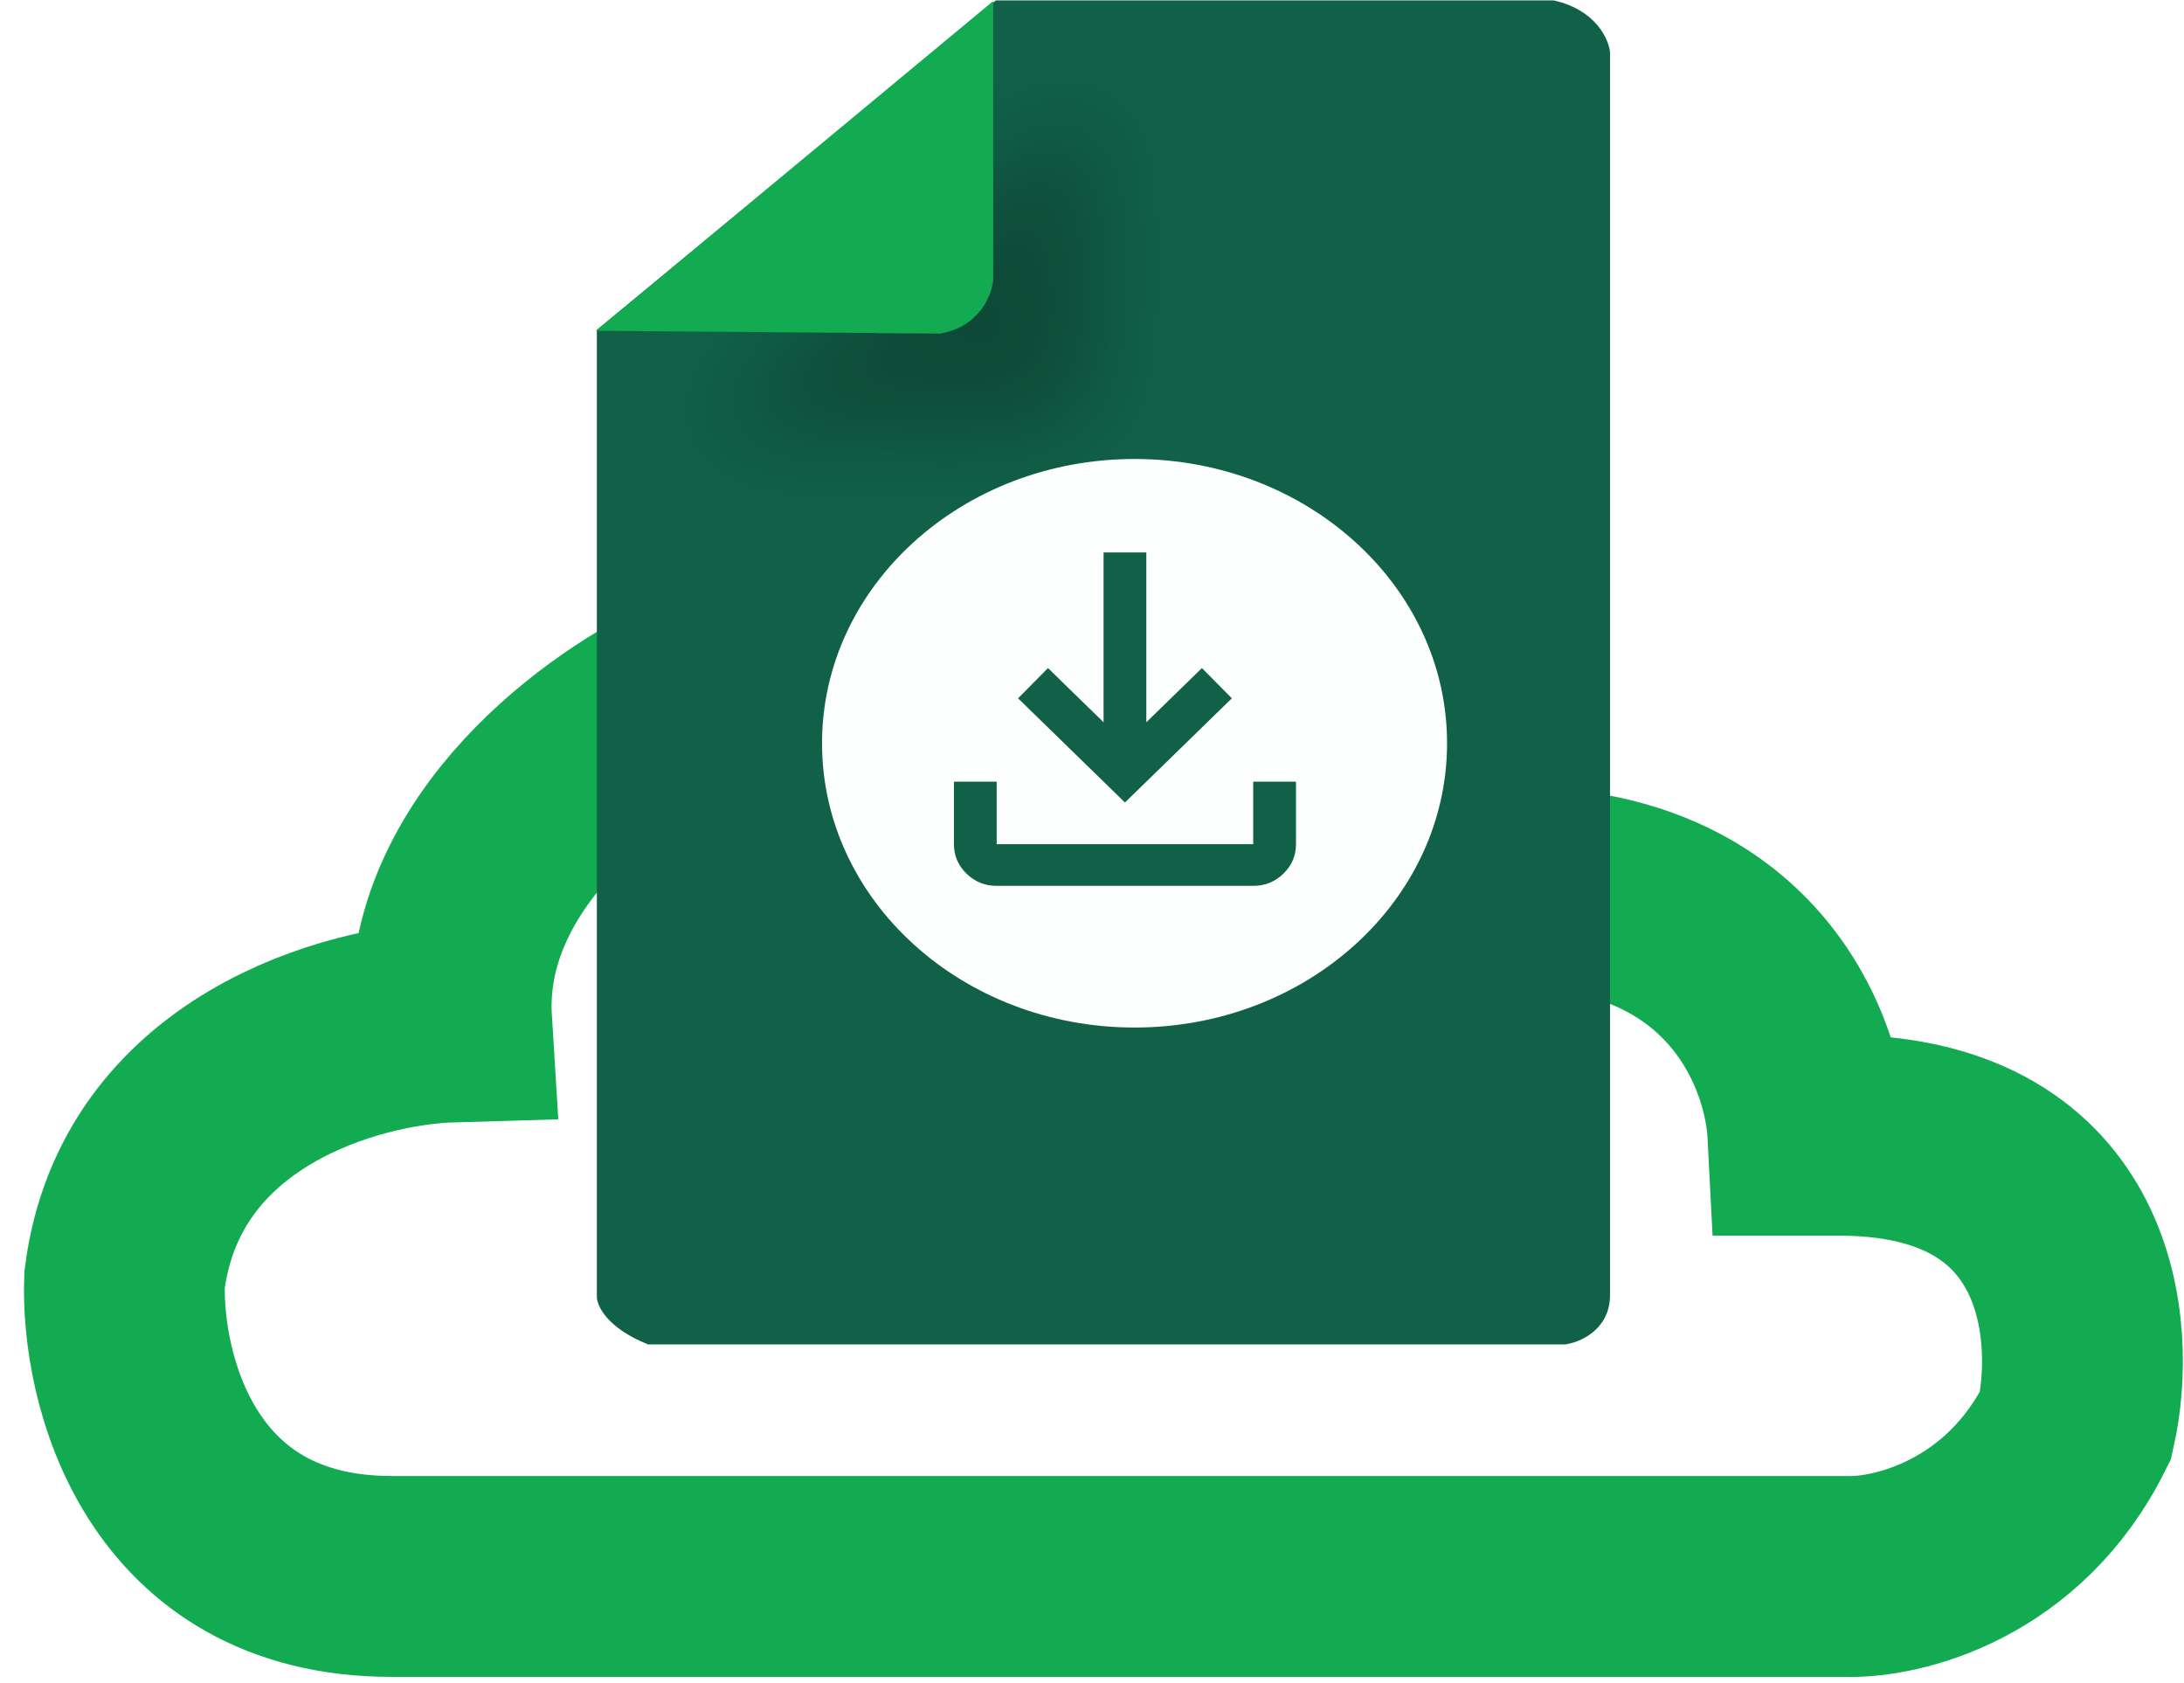
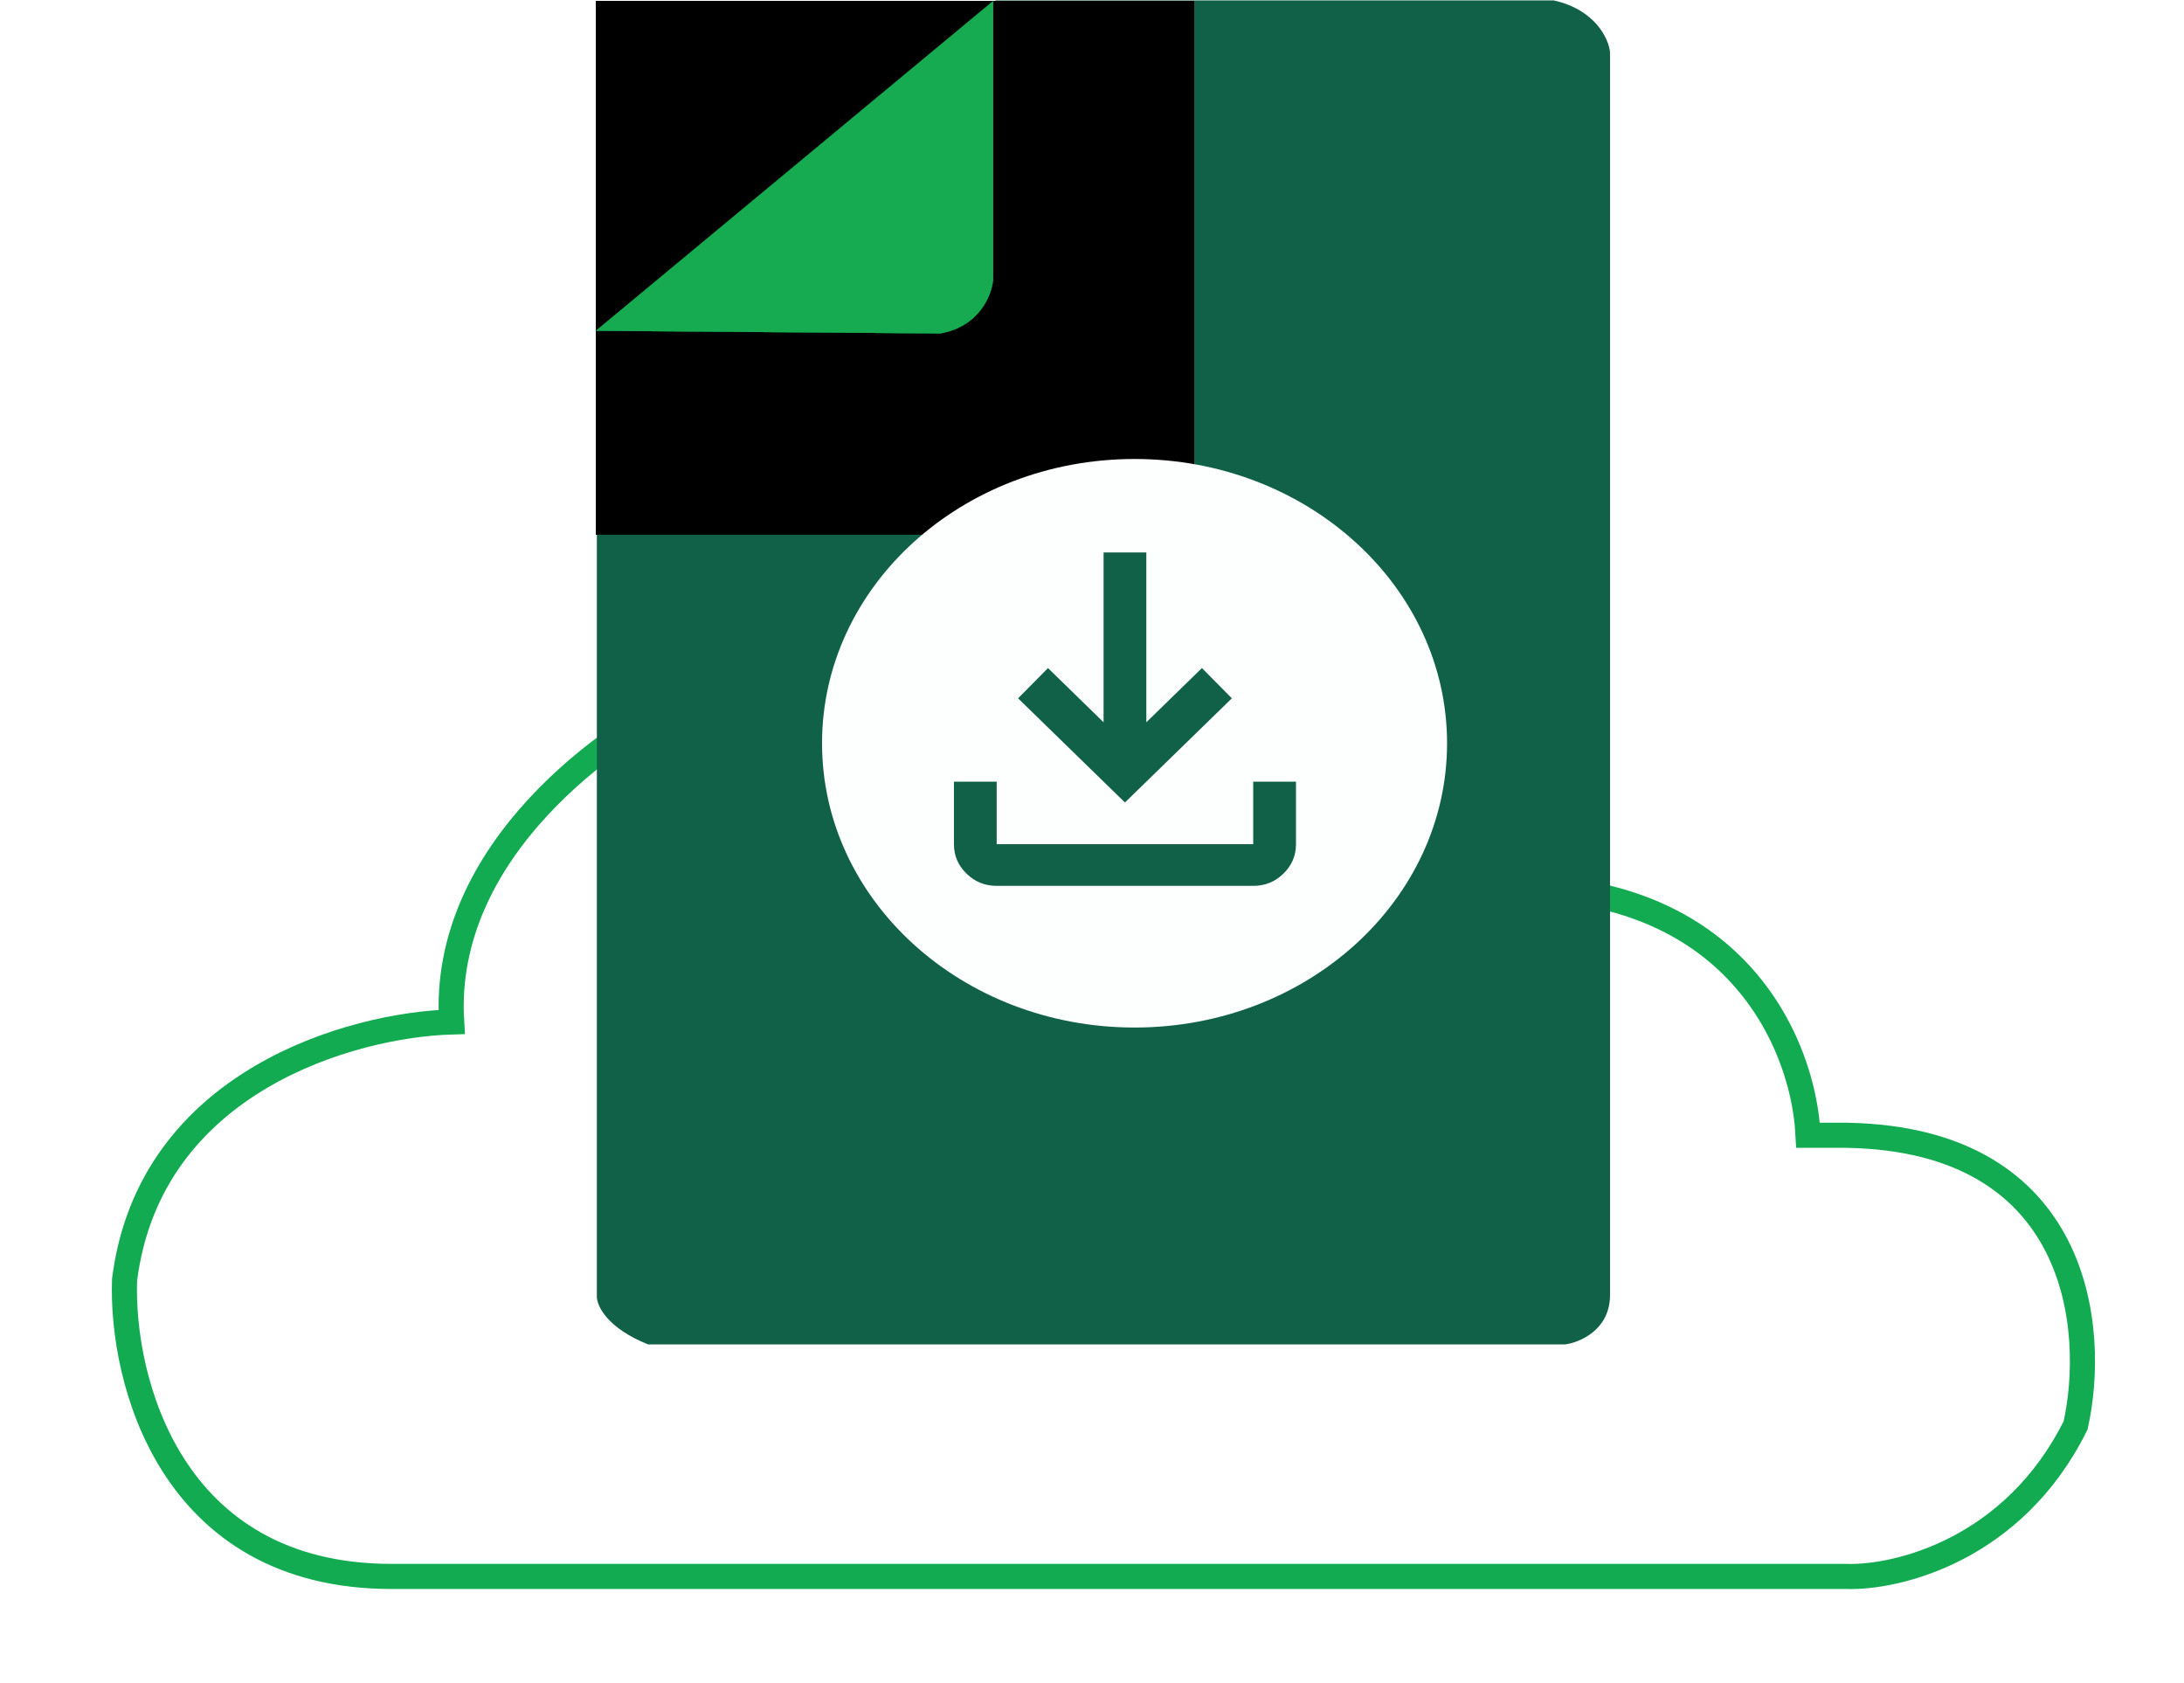
<svg xmlns="http://www.w3.org/2000/svg" width="87" height="67" viewBox="0 0 87 67" fill="none">
-   <path d="M73.553 62.781H15.597C6.75 62.781 4.821 54.905 4.962 50.967C5.965 43.026 14.066 40.812 17.991 40.698C17.567 33.884 24.303 29.122 27.725 27.594C41.498 20.446 51.298 30.294 54.477 36.112C67.986 32.824 71.804 40.809 72.025 45.212H73.553C82.894 45.365 83.531 52.978 82.681 56.766C80.219 61.731 75.57 62.845 73.553 62.781Z" stroke="#12AB51" stroke-width="8" />
+   <path d="M73.553 62.781H15.597C6.75 62.781 4.821 54.905 4.962 50.967C5.965 43.026 14.066 40.812 17.991 40.698C17.567 33.884 24.303 29.122 27.725 27.594C41.498 20.446 51.298 30.294 54.477 36.112C67.986 32.824 71.804 40.809 72.025 45.212H73.553C82.894 45.365 83.531 52.978 82.681 56.766C80.219 61.731 75.57 62.845 73.553 62.781Z" stroke="#12AB51" strokeWidth="8" />
  <path d="M39.67 0.016H61.892C63.551 0.385 64.078 1.54 64.135 2.072V51.641C64.095 52.98 62.922 53.465 62.341 53.541H25.818C24.184 52.889 23.776 52.002 23.776 51.641V13.137L39.67 0.016Z" fill="#116148" />
  <g filter="url(#filter0_d_610_201)">
    <path d="M39.563 11.124V0.043L23.74 13.173L37.447 13.28C39.027 13.007 39.516 11.729 39.563 11.124Z" fill="#12AB51" />
  </g>
  <ellipse cx="45.195" cy="29.6" rx="12.449" ry="11.321" fill="#FDFEFE" />
  <path d="M39.703 35.279C39.235 35.279 38.834 35.117 38.501 34.792C38.167 34.467 38 34.076 38 33.619V31.129H39.703V33.619H49.922V31.129H51.626V33.619C51.626 34.076 51.459 34.467 51.126 34.792C50.792 35.117 50.391 35.279 49.922 35.279H39.703ZM44.813 31.959L40.555 27.81L41.747 26.606L43.961 28.764V22H45.664V28.764L47.879 26.606L49.071 27.81L44.813 31.959Z" fill="#116148" />
  <defs>
-     <filter id="filter0_d_610_201" x="23.74" y="0.043" width="23.823" height="21.236" filterUnits="userSpaceOnUse" color-interpolation-filters="sRGB">
-       <feFlood flood-opacity="0" result="BackgroundImageFix" />
+     <filter id="filter0_d_610_201" x="23.74" y="0.043" width="23.823" height="21.236" filterUnits="userSpaceOnUse" colorInterpolationFilters="sRGB">
+       <feFlood floodOpacity="0" result="BackgroundImageFix" />
      <feColorMatrix in="SourceAlpha" type="matrix" values="0 0 0 0 0 0 0 0 0 0 0 0 0 0 0 0 0 0 127 0" result="hardAlpha" />
      <feOffset dx="4" dy="4" />
      <feGaussianBlur stdDeviation="2" />
      <feComposite in2="hardAlpha" operator="out" />
      <feColorMatrix type="matrix" values="0 0 0 0 0 0 0 0 0 0 0 0 0 0 0 0 0 0 0.25 0" />
      <feBlend mode="normal" in2="BackgroundImageFix" result="effect1_dropShadow_610_201" />
      <feBlend mode="normal" in="SourceGraphic" in2="effect1_dropShadow_610_201" result="shape" />
    </filter>
  </defs>
</svg>
